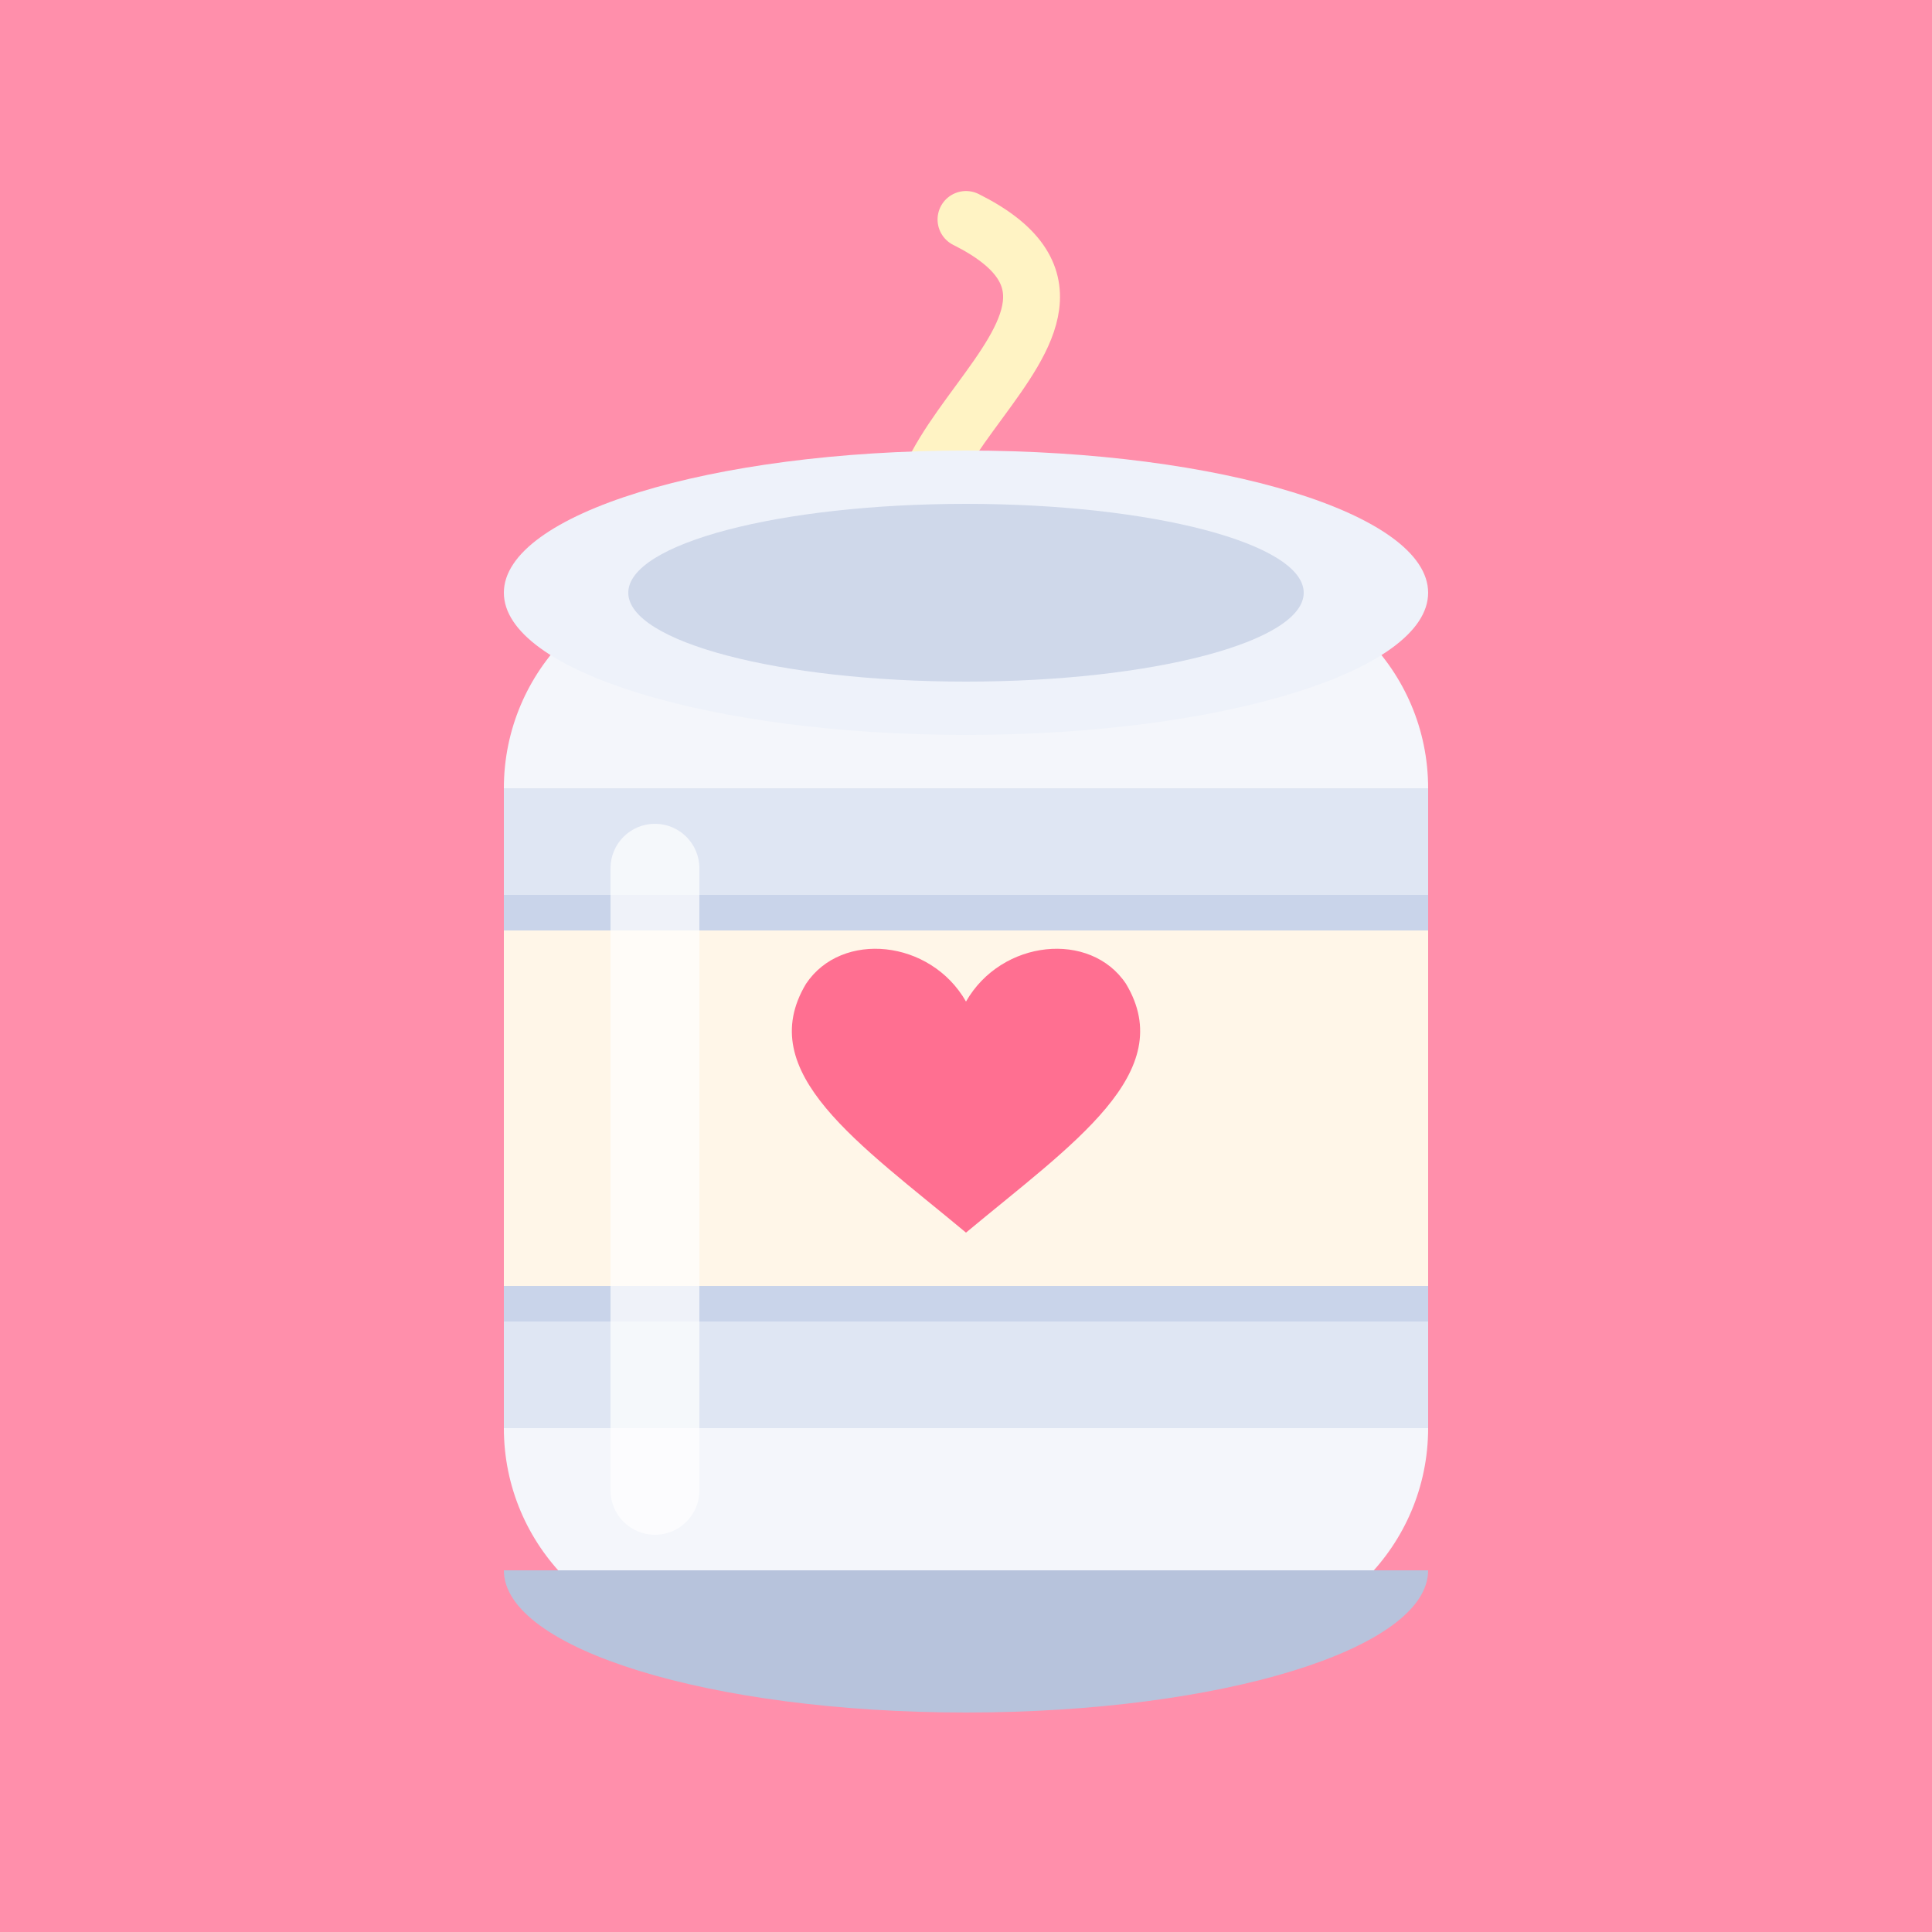
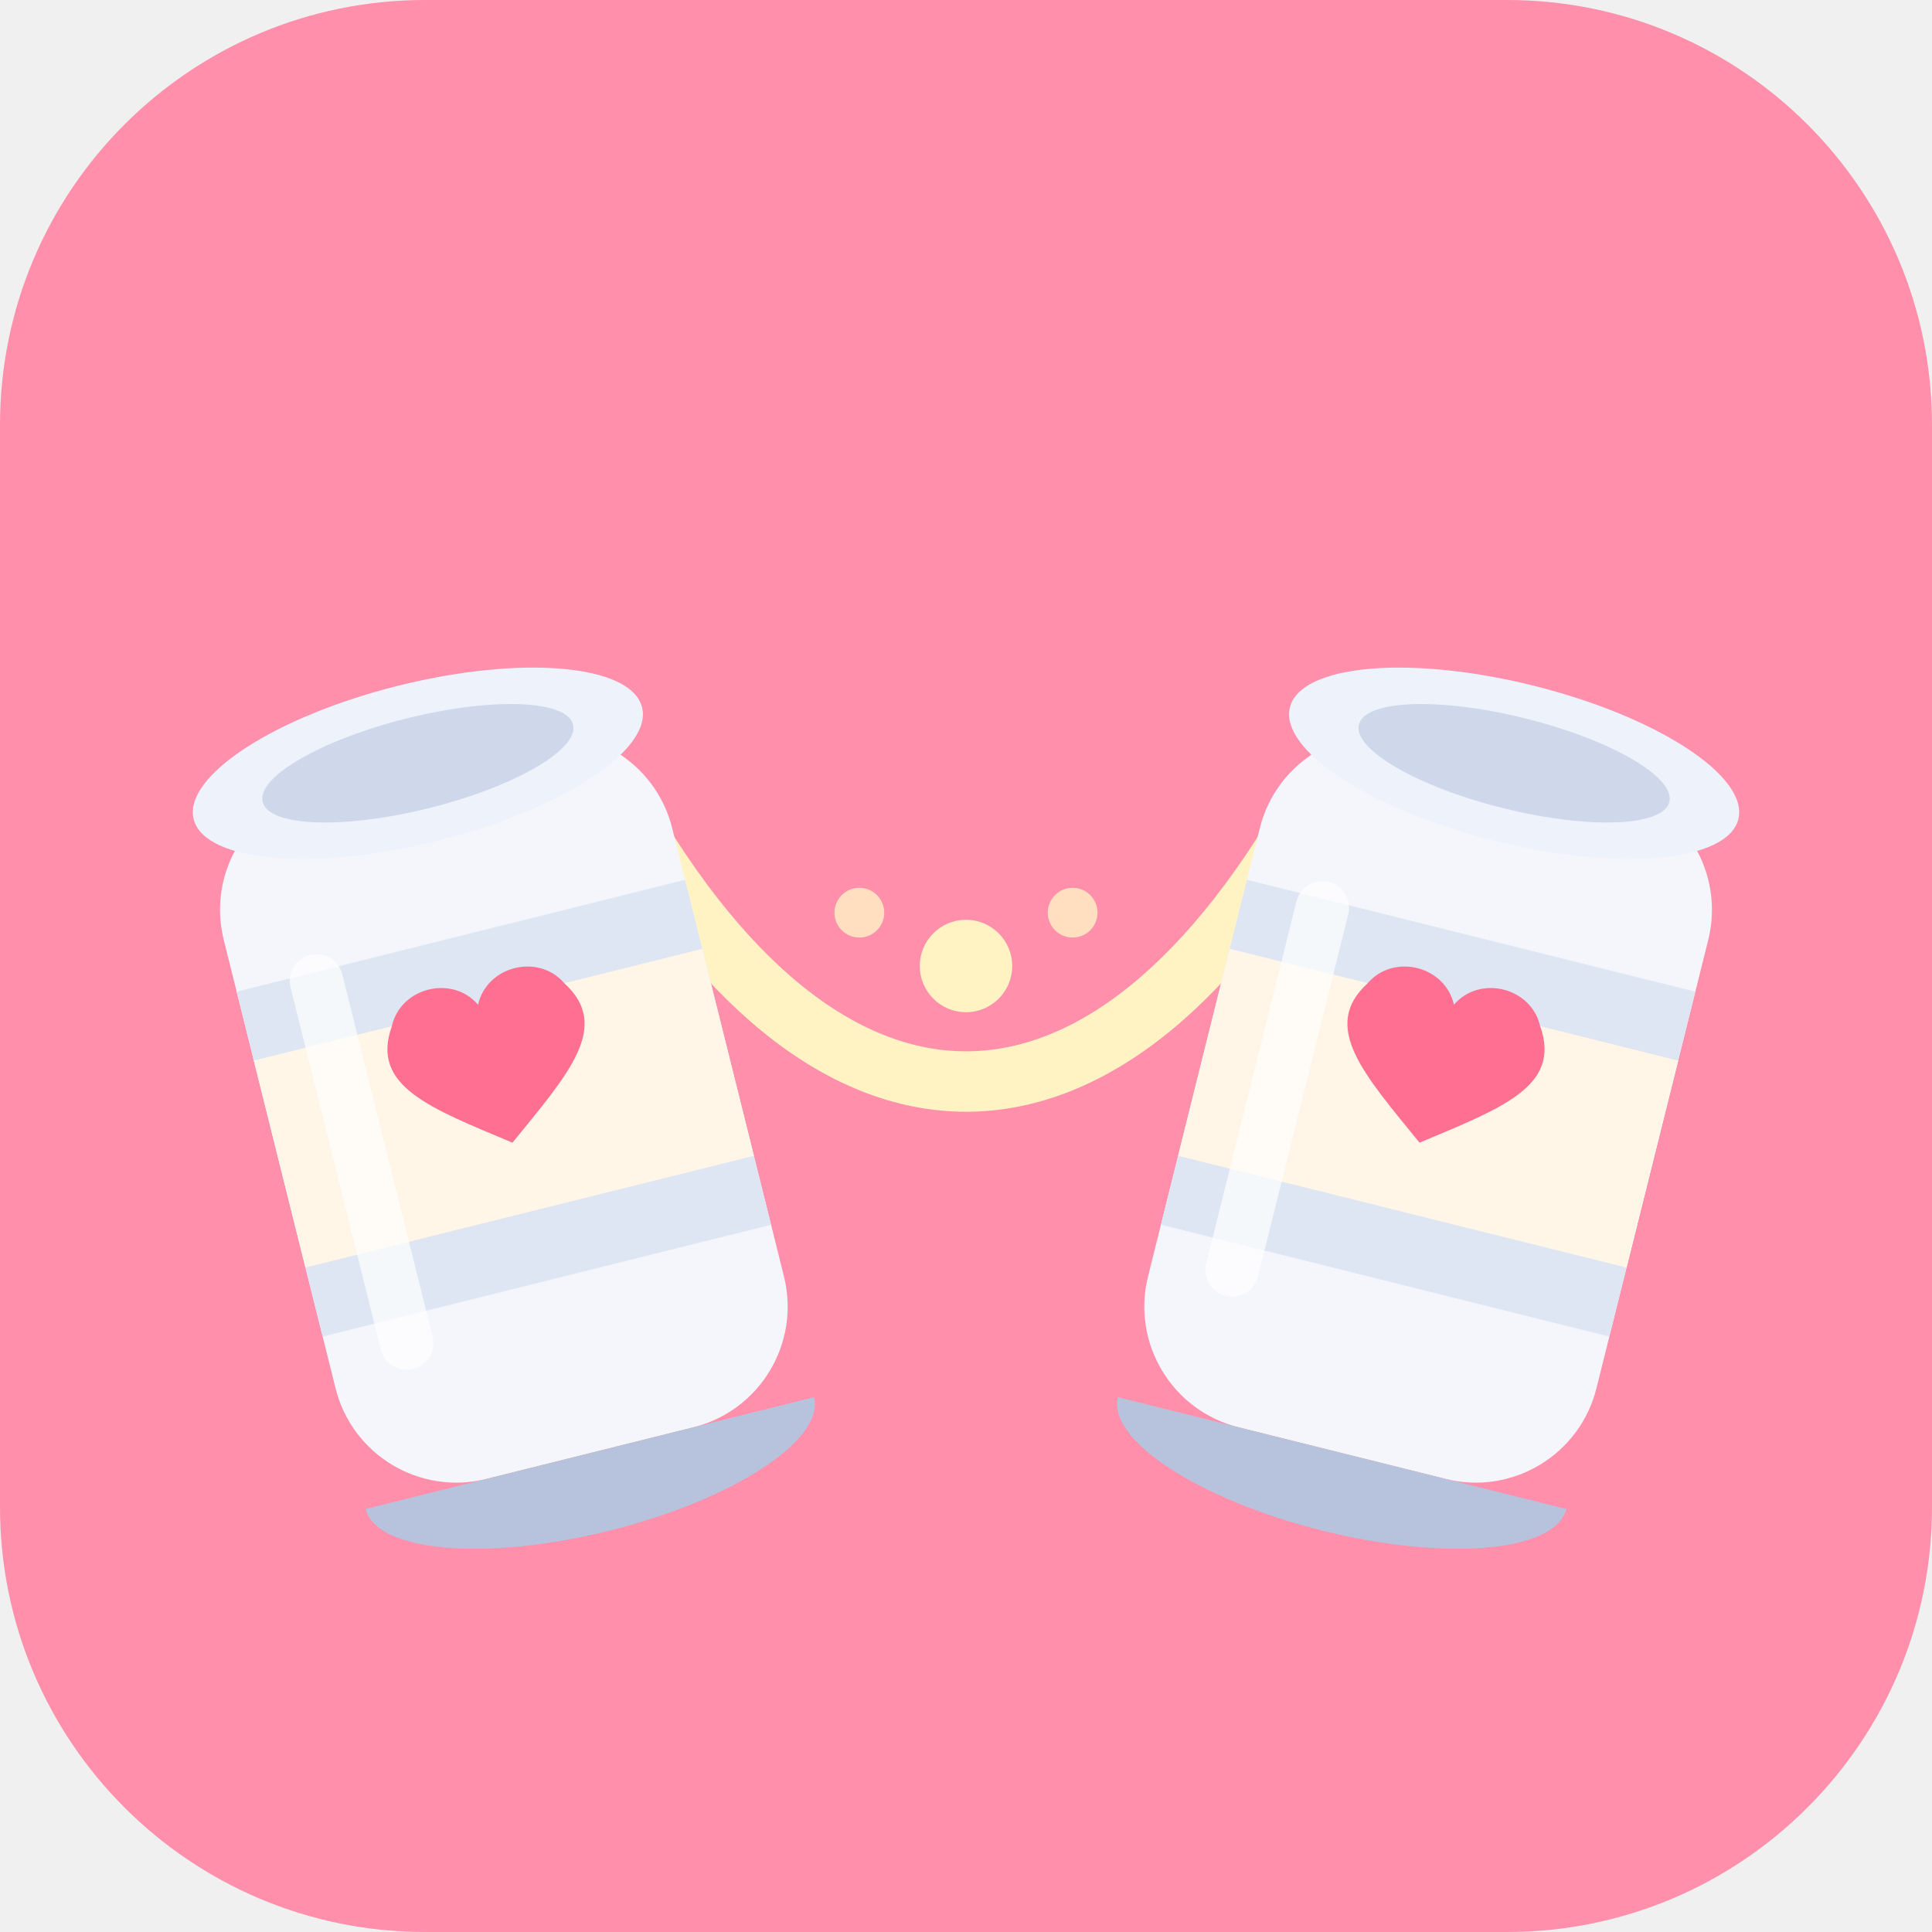
<svg xmlns="http://www.w3.org/2000/svg" viewBox="0 0 512 512" width="512" height="512">
-   <rect width="512" height="512" fill="#ff8fab" />
+   <rect width="512" height="512" rx="112.64" fill="#ff8fab" />
  <g transform="translate(20.48 20.48) scale(4.7104)">
-     <path d="M50 8 C 62 14, 40 22, 50 30" fill="none" stroke="#fff3c4" stroke-width="3.2" stroke-linecap="round" />
-     <rect x="24" y="28" width="52" height="60" rx="12" fill="#f4f6fb" />
-     <rect x="24" y="40" width="52" height="36" fill="#dfe6f3" />
-     <rect x="24" y="46" width="52" height="24" fill="#c9d4ea" />
-     <rect x="24" y="48" width="52" height="20" fill="#fff6e8" />
-     <path d="M50 65 C 44 60, 38 56, 41 51 C 43 48, 48 48.5, 50 52 C 52 48.5, 57 48, 59 51 C 62 56, 56 60, 50 65 Z" fill="#ff6f91" />
-     <ellipse cx="50" cy="29" rx="26" ry="8" fill="#eef2fa" />
-     <ellipse cx="50" cy="29" rx="19" ry="5" fill="#cfd8ea" />
-     <path d="M24 84 a26 8 0 0 0 52 0" fill="#b7c3dc" />
-     <rect x="30" y="42" width="5" height="40" rx="2.5" fill="#ffffff" opacity="0.7" />
+     <path d="M30 40 C 42 62, 58 62, 70 40" fill="none" stroke="#fff3c4" stroke-width="3.4" stroke-linecap="round" />
+     <g transform="translate(24 58) rotate(-14)">
+       <rect x="-13" y="-20" width="26" height="40" rx="7" fill="#f4f6fb" />
+       <rect x="-13" y="-10" width="26" height="20" fill="#dfe6f3" />
+       <rect x="-13" y="-6" width="26" height="12" fill="#fff6e8" />
+       <path d="M0 2 C -4 -1 -7 -3 -5 -6 C -4 -8 -1 -8 0 -6 C 1 -8 4 -8 5 -6 C 7 -3 4 -1 0 2 Z" fill="#ff6f91" />
+       <ellipse cx="0" cy="-20" rx="13" ry="4.5" fill="#eef2fa" />
+       <ellipse cx="0" cy="-20" rx="9" ry="2.6" fill="#cfd8ea" />
+       <path d="M-13 20 a13 4.5 0 0 0 26 0" fill="#b7c3dc" />
+       <rect x="-10" y="-11" width="3" height="24" rx="1.5" fill="#fff" opacity="0.7" />
+     </g>
+     <g transform="translate(76 58) rotate(14)">
+       <rect x="-13" y="-20" width="26" height="40" rx="7" fill="#f4f6fb" />
+       <rect x="-13" y="-10" width="26" height="20" fill="#dfe6f3" />
+       <rect x="-13" y="-6" width="26" height="12" fill="#fff6e8" />
+       <path d="M0 2 C -4 -1 -7 -3 -5 -6 C -4 -8 -1 -8 0 -6 C 1 -8 4 -8 5 -6 C 7 -3 4 -1 0 2 Z" fill="#ff6f91" />
+       <ellipse cx="0" cy="-20" rx="13" ry="4.5" fill="#eef2fa" />
+       <ellipse cx="0" cy="-20" rx="9" ry="2.6" fill="#cfd8ea" />
+       <path d="M-13 20 a13 4.5 0 0 0 26 0" fill="#b7c3dc" />
+       <rect x="-10" y="-11" width="3" height="24" rx="1.5" fill="#fff" opacity="0.7" />
+     </g>
+     <circle cx="50" cy="50" r="2.6" fill="#fff3c4" />
+     <circle cx="44" cy="47" r="1.4" fill="#fff3c4" opacity="0.8" />
+     <circle cx="56" cy="47" r="1.4" fill="#fff3c4" opacity="0.8" />
  </g>
</svg>
